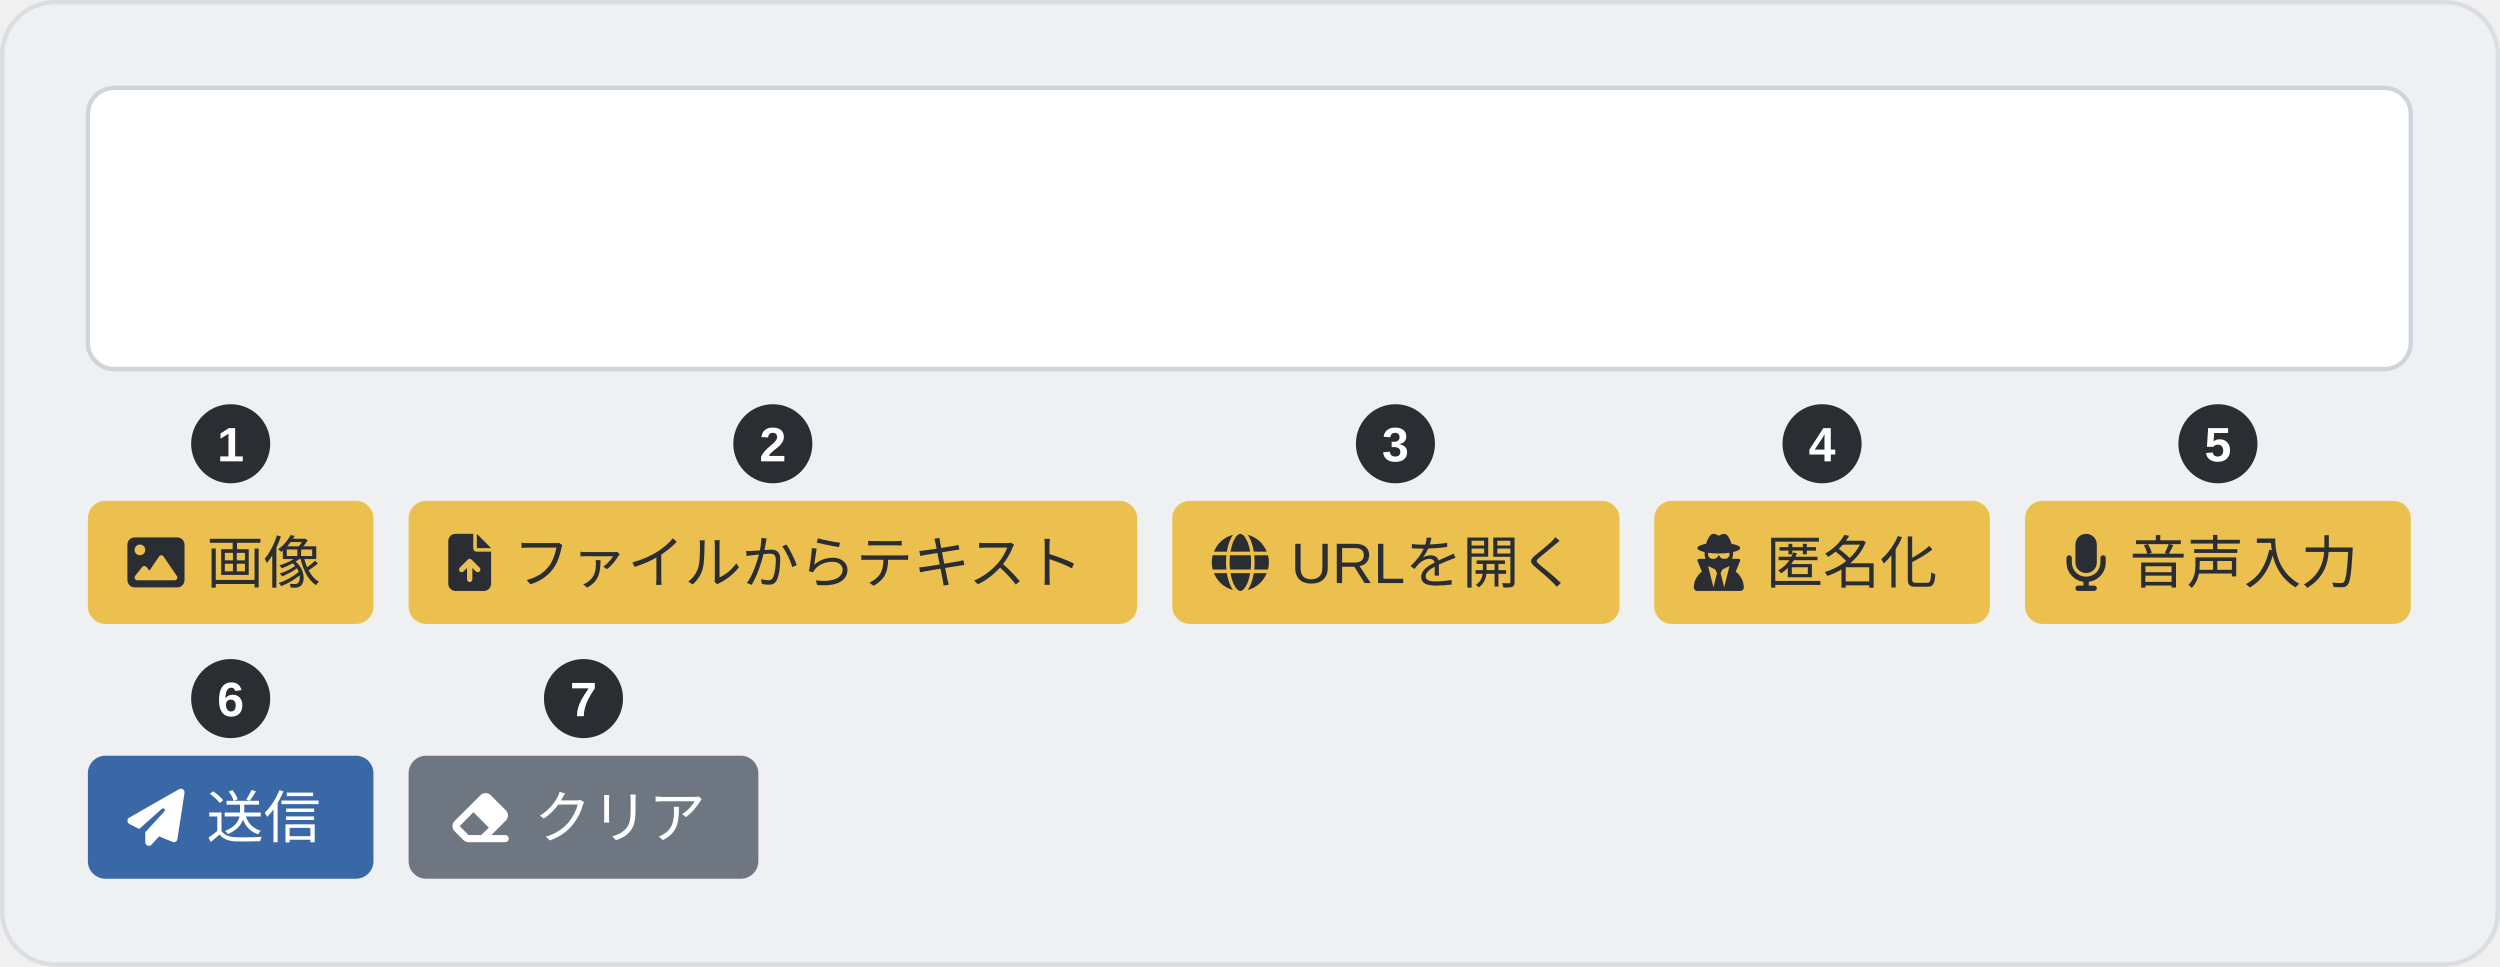
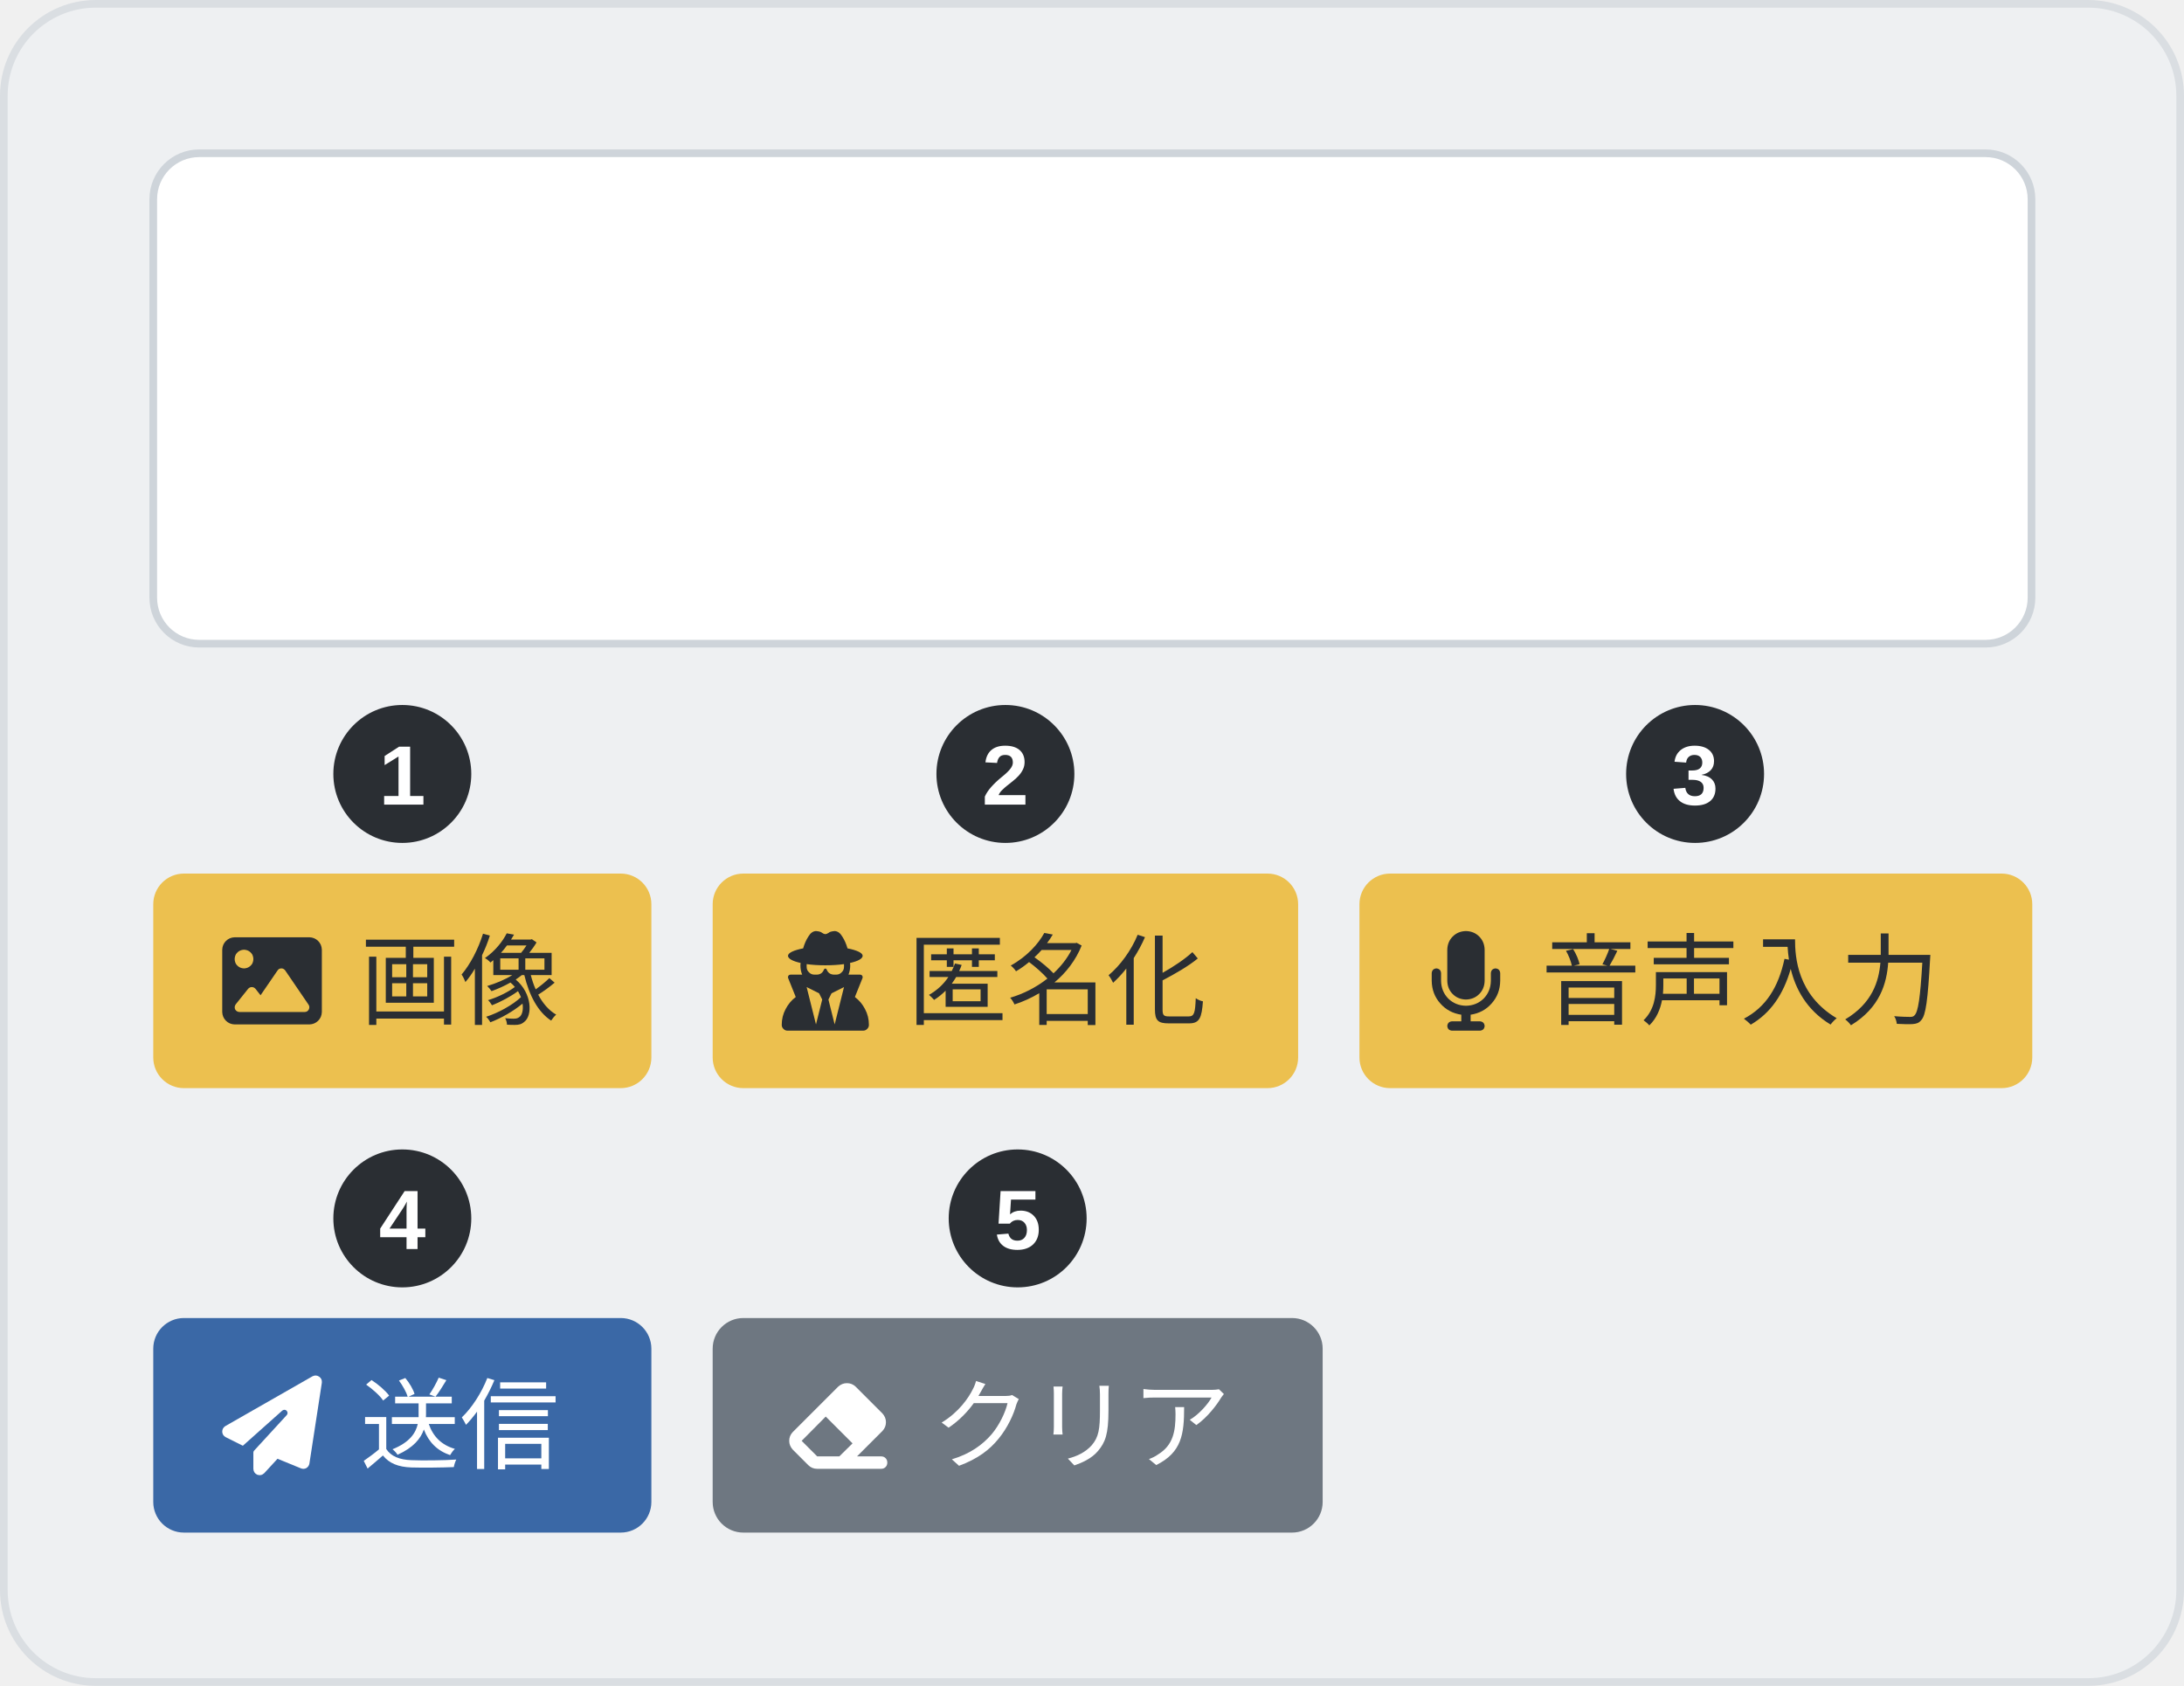
- <svg xmlns="http://www.w3.org/2000/svg" role="img" width="569" height="220" viewBox="0 0 569 220" font-family="-apple-system, 'Hiragino Sans', 'Noto Sans JP', 'Helvetica Neue', Arial, sans-serif">
+ <svg xmlns="http://www.w3.org/2000/svg" role="img" width="285" height="220" viewBox="0 0 285 220" font-family="-apple-system, 'Hiragino Sans', 'Noto Sans JP', 'Helvetica Neue', Arial, sans-serif">
  <defs>
    <symbol id="i-solid-eraser" viewBox="0 -448 576 512">
      <path transform="scale(1 -1)" d="M291 391 57 157 291 391 57 157Q39 138 39 112Q39 87 57 67L137 -13Q156 -32 183 -32H288H512Q526 -32 535 -23Q544 -14 544 0Q544 14 535 23Q526 32 512 32H388L519 163Q537 182 537 208Q537 233 519 253L381 391Q362 409 336 409Q311 409 291 391ZM297 32H288H297H183L103 112L227 237L365 99L297 32Z" />
-     </symbol>
-     <symbol id="i-solid-file-arrow-up" viewBox="0 -448 384 512">
-       <path transform="scale(1 -1)" d="M64 448Q37 447 19 429Q1 411 0 384V0Q1 -27 19 -45Q37 -63 64 -64H320Q347 -63 365 -45Q383 -27 384 0V288H256Q242 288 233 297Q224 306 224 320V448H64ZM256 448V320V448V320H384L256 448ZM216 40Q214 18 192 16Q170 18 168 40V142L137 111Q120 97 103 111Q89 128 103 145L175 217Q192 231 209 217L281 145Q295 128 281 111Q264 97 247 111L216 142V40Z" />
-     </symbol>
-     <symbol id="i-solid-globe" viewBox="0 -448 512 512">
-       <path transform="scale(1 -1)" d="M352 192Q352 159 349 128H163Q160 159 160 192Q160 225 163 256H349Q352 225 352 192ZM381 256H504H381H504Q512 225 512 192Q512 159 504 128H381Q384 159 384 192Q384 225 381 256ZM493 288H377H493H377Q361 386 321 440Q381 423 426 384Q470 344 493 288ZM344 288H168H344H168Q177 343 195 383Q211 418 228 434Q245 449 256 448Q267 449 284 434Q301 418 317 383Q335 343 344 288ZM135 288H19H135H19Q42 344 86 384Q131 423 191 440Q151 386 135 288ZM8 256H131H8H131Q128 225 128 192Q128 159 131 128H8Q0 159 0 192Q0 225 8 256ZM195 1Q177 41 168 96H344Q335 41 317 1Q301 -34 284 -50Q267 -65 256 -64Q245 -65 228 -50Q211 -34 195 1ZM135 96Q151 -2 191 -56Q131 -39 86 0Q42 40 19 96H135ZM493 96Q470 40 426 0Q381 -39 322 -56Q361 -2 377 96H494Z" />
    </symbol>
    <symbol id="i-solid-image" viewBox="0 -448 512 512">
      <path transform="scale(1 -1)" d="M0 352Q1 379 19 397Q37 415 64 416H448Q475 415 493 397Q511 379 512 352V32Q511 5 493 -13Q475 -31 448 -32H64Q37 -31 19 -13Q1 5 0 32V352ZM324 245Q316 256 304 256Q291 256 284 245L197 118L171 151Q163 160 152 160Q141 160 133 151L69 71Q61 59 66 46Q73 33 88 32H184H424Q438 32 445 45Q451 58 444 69L324 245ZM112 256Q139 257 154 280Q166 304 154 328Q139 351 112 352Q85 351 70 328Q58 304 70 280Q85 257 112 256Z" />
    </symbol>
    <symbol id="i-solid-microphone" viewBox="0 -448 384 512">
      <path transform="scale(1 -1)" d="M192 448Q151 447 124 420Q97 393 96 352V192Q97 151 124 124Q151 97 192 96Q233 97 260 124Q287 151 288 192V352Q287 393 260 420Q233 447 192 448ZM64 232Q62 254 40 256Q18 254 16 232V192Q17 124 60 76Q102 28 168 18V-16H120Q98 -18 96 -40Q98 -62 120 -64H192H264Q286 -62 288 -40Q286 -18 264 -16H216V18Q282 28 324 76Q367 124 368 192V232Q366 254 344 256Q322 254 320 232V192Q319 138 283 101Q246 65 192 64Q138 65 101 101Q65 138 64 192V232Z" />
    </symbol>
    <symbol id="i-solid-paper-plane" viewBox="0 -448 512 512">
      <path transform="scale(1 -1)" d="M498 442Q514 431 512 411L448 -5Q445 -20 432 -28Q418 -35 404 -29L284 20L216 -54Q200 -69 180 -62Q161 -53 160 -32V52Q160 58 164 62L332 245Q340 256 331 267Q321 276 309 268L106 87L18 131Q1 140 0 159Q0 178 16 188L464 444Q482 453 498 442Z" />
    </symbol>
    <symbol id="i-solid-user-secret" viewBox="0 -448 448 512">
      <path transform="scale(1 -1)" d="M224 432Q215 433 209 438Q208 438 208 438Q201 446 176 448Q153 447 137 420Q120 394 110 359Q74 352 53 342Q32 332 32 320Q35 298 97 284Q96 278 96 272Q96 246 105 224H45Q33 223 32 211Q32 208 33 206L72 109Q39 84 20 47Q0 10 0 -34Q0 -47 9 -55Q17 -64 30 -64H418Q431 -64 439 -55Q448 -47 448 -34Q448 10 428 47Q409 84 376 109L415 206Q416 208 416 211Q415 223 403 224H343Q352 246 352 272Q352 278 351 284Q413 298 416 320Q416 332 395 342Q374 352 338 359Q328 394 311 420Q295 447 272 448Q247 446 240 438Q240 438 240 438Q239 438 239 438Q233 433 224 432ZM280 224H268H280H268Q241 225 231 250Q229 255 224 255Q219 255 217 250Q207 225 181 224H168Q151 224 140 236Q128 247 128 264V278Q171 272 224 272Q277 272 320 278V264Q320 247 308 236Q297 224 280 224ZM192 128 208 96 192 128 208 96 176 -32 128 160 192 128ZM320 160 272 -32 320 160 272 -32 240 96 256 128 320 160Z" />
    </symbol>
  </defs>
-   <rect x="0.5" y="0.5" width="568" height="219" rx="12" fill="#eef0f2" stroke="#dadee2" />
-   <rect x="20" y="20" width="528.7" height="64" rx="6" fill="#ffffff" stroke="#ced4da" />
+   <rect x="0.5" y="0.5" width="284" height="219" rx="12" fill="#eef0f2" stroke="#dadee2" />
+   <rect x="20" y="20" width="245.1" height="64" rx="6" fill="#ffffff" stroke="#ced4da" />
  <rect x="20.0" y="114.0" width="65.0" height="28" rx="4" fill="#ecc04f" />
  <use href="#i-solid-image" x="29.0" y="121.5" width="13.0" height="13" fill="#2a2e33" />
  <text x="47.0" y="132.7" font-size="13" fill="#2a2e33">画像</text>
  <circle cx="52.5" cy="101.0" r="9" fill="#2a2e33" />
  <text x="52.5" y="105.0" font-size="11" fill="#ffffff" font-weight="700" text-anchor="middle">1</text>
-   <rect x="93.0" y="114.0" width="165.8" height="28" rx="4" fill="#ecc04f" />
-   <use href="#i-solid-file-arrow-up" x="102.0" y="121.5" width="9.8" height="13" fill="#2a2e33" />
-   <text x="116.8" y="132.7" font-size="13" fill="#2a2e33">ファイルからテキスト</text>
-   <circle cx="175.9" cy="101.0" r="9" fill="#2a2e33" />
-   <text x="175.9" y="105.0" font-size="11" fill="#ffffff" font-weight="700" text-anchor="middle">2</text>
-   <rect x="266.8" y="114.0" width="101.8" height="28" rx="4" fill="#ecc04f" />
-   <use href="#i-solid-globe" x="275.8" y="121.5" width="13.0" height="13" fill="#2a2e33" />
-   <text x="293.8" y="132.7" font-size="13" fill="#2a2e33">URLを開く</text>
-   <circle cx="317.6" cy="101.0" r="9" fill="#2a2e33" />
-   <text x="317.6" y="105.0" font-size="11" fill="#ffffff" font-weight="700" text-anchor="middle">3</text>
-   <rect x="376.5" y="114.0" width="76.4" height="28" rx="4" fill="#ecc04f" />
-   <use href="#i-solid-user-secret" x="385.5" y="121.5" width="11.4" height="13" fill="#2a2e33" />
-   <text x="401.9" y="132.7" font-size="13" fill="#2a2e33">匿名化</text>
-   <circle cx="414.7" cy="101.0" r="9" fill="#2a2e33" />
-   <text x="414.7" y="105.0" font-size="11" fill="#ffffff" font-weight="700" text-anchor="middle">4</text>
-   <rect x="460.9" y="114.0" width="87.8" height="28" rx="4" fill="#ecc04f" />
-   <use href="#i-solid-microphone" x="469.9" y="121.5" width="9.8" height="13" fill="#2a2e33" />
-   <text x="484.7" y="132.7" font-size="13" fill="#2a2e33">音声入力</text>
-   <circle cx="504.8" cy="101.0" r="9" fill="#2a2e33" />
-   <text x="504.8" y="105.0" font-size="11" fill="#ffffff" font-weight="700" text-anchor="middle">5</text>
+   <rect x="93.0" y="114.0" width="76.4" height="28" rx="4" fill="#ecc04f" />
+   <use href="#i-solid-user-secret" x="102.0" y="121.5" width="11.4" height="13" fill="#2a2e33" />
+   <text x="118.4" y="132.7" font-size="13" fill="#2a2e33">匿名化</text>
+   <circle cx="131.2" cy="101.0" r="9" fill="#2a2e33" />
+   <text x="131.2" y="105.0" font-size="11" fill="#ffffff" font-weight="700" text-anchor="middle">2</text>
+   <rect x="177.4" y="114.0" width="87.8" height="28" rx="4" fill="#ecc04f" />
+   <use href="#i-solid-microphone" x="186.4" y="121.5" width="9.8" height="13" fill="#2a2e33" />
+   <text x="201.1" y="132.7" font-size="13" fill="#2a2e33">音声入力</text>
+   <circle cx="221.2" cy="101.0" r="9" fill="#2a2e33" />
+   <text x="221.2" y="105.0" font-size="11" fill="#ffffff" font-weight="700" text-anchor="middle">3</text>
  <rect x="20.0" y="172.0" width="65.0" height="28" rx="4" fill="#3a68a6" />
  <use href="#i-solid-paper-plane" x="29.0" y="179.5" width="13.0" height="13" fill="#ffffff" />
  <text x="47.0" y="190.7" font-size="13" fill="#ffffff">送信</text>
  <circle cx="52.5" cy="159.0" r="9" fill="#2a2e33" />
-   <text x="52.5" y="163.0" font-size="11" fill="#ffffff" font-weight="700" text-anchor="middle">6</text>
+   <text x="52.5" y="163.0" font-size="11" fill="#ffffff" font-weight="700" text-anchor="middle">4</text>
  <rect x="93.0" y="172.0" width="79.6" height="28" rx="4" fill="#6e7781" />
  <use href="#i-solid-eraser" x="102.0" y="179.5" width="14.6" height="13" fill="#ffffff" />
  <text x="121.6" y="190.7" font-size="13" fill="#ffffff">クリア</text>
  <circle cx="132.8" cy="159.0" r="9" fill="#2a2e33" />
-   <text x="132.8" y="163.0" font-size="11" fill="#ffffff" font-weight="700" text-anchor="middle">7</text>
+   <text x="132.8" y="163.0" font-size="11" fill="#ffffff" font-weight="700" text-anchor="middle">5</text>
</svg>
